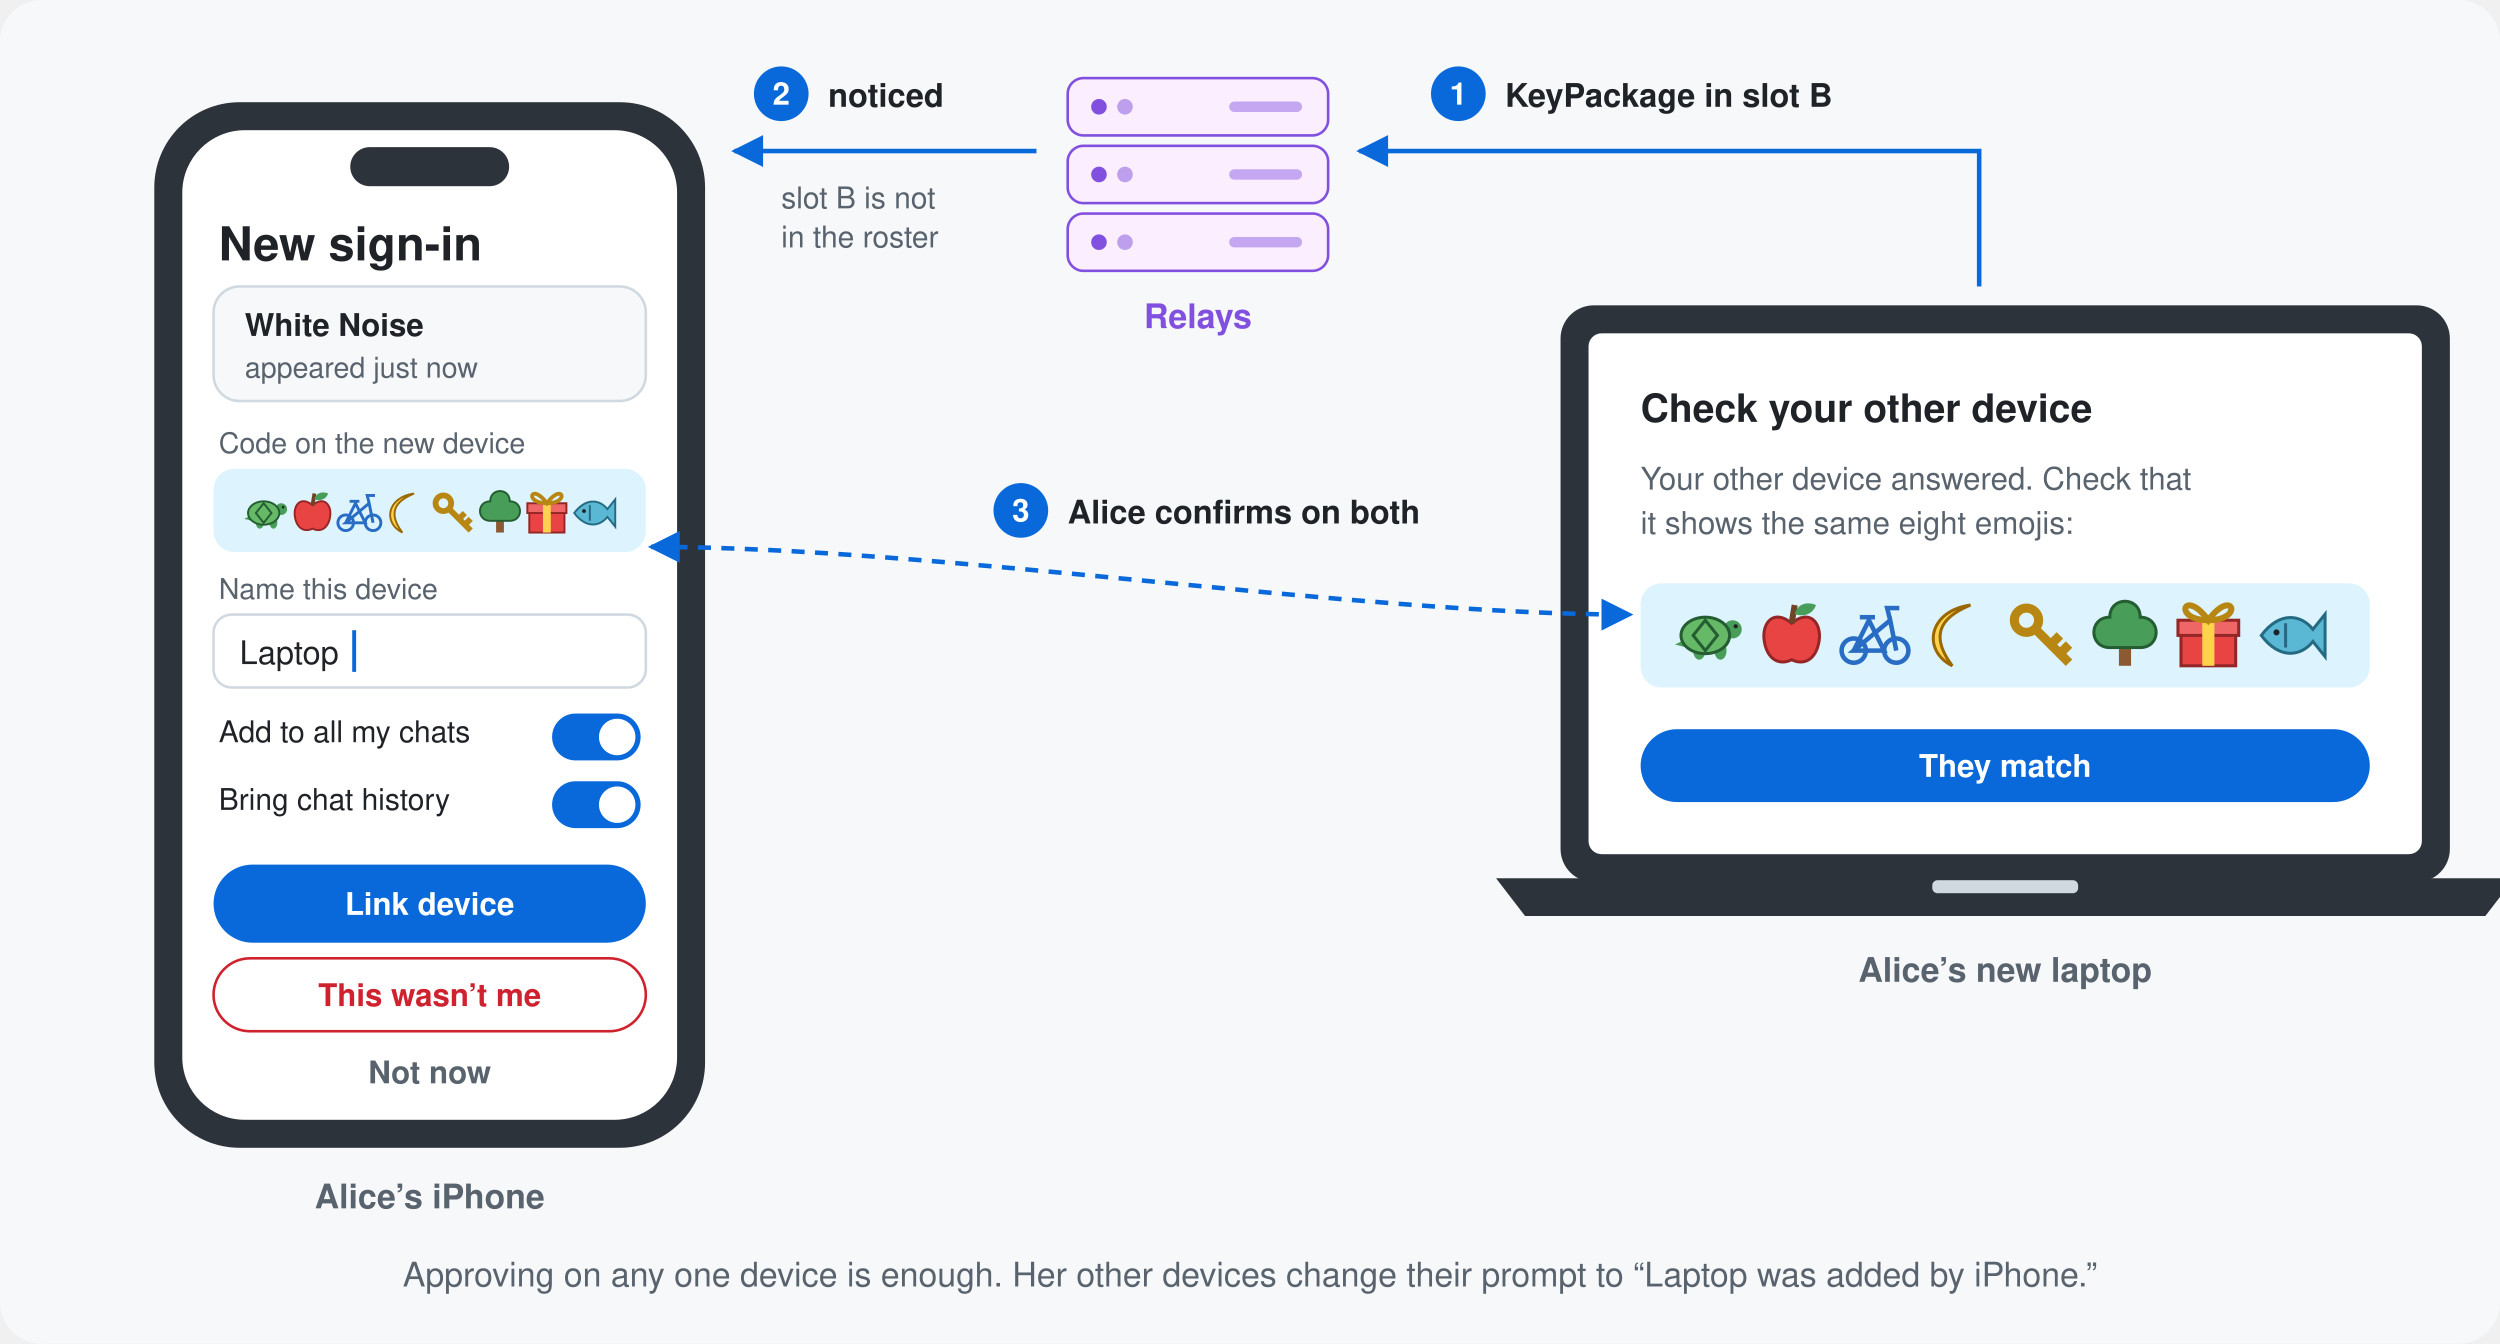
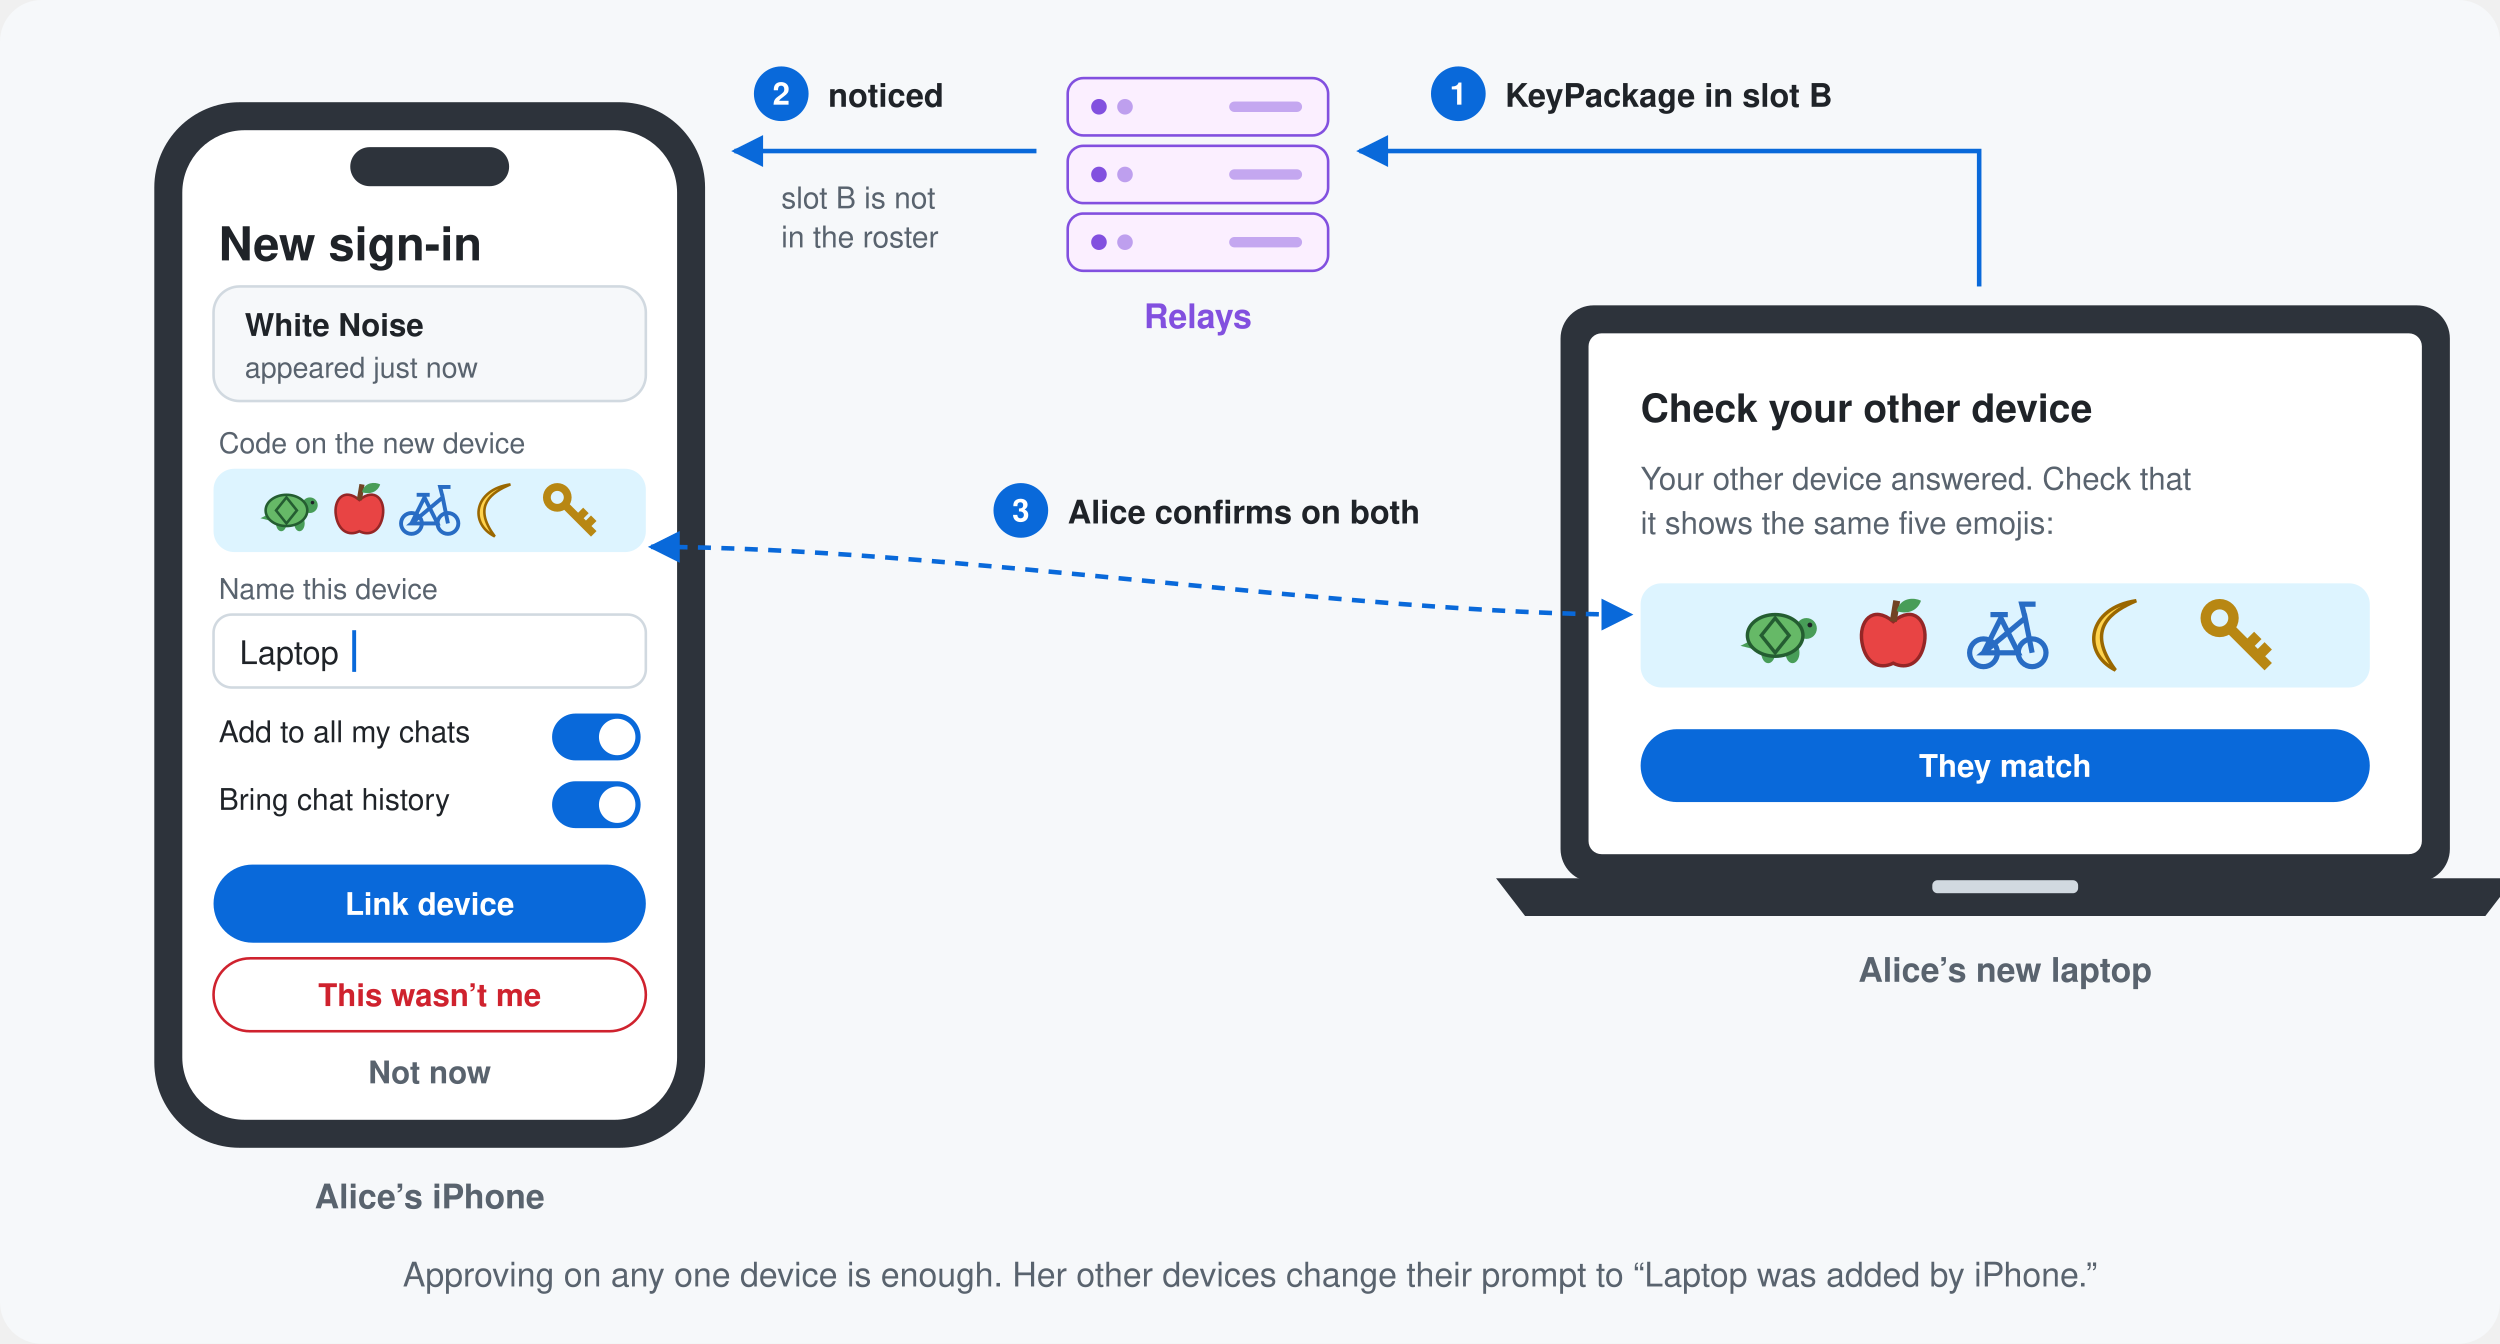
<svg xmlns="http://www.w3.org/2000/svg" viewBox="0 0 960 516" width="960" height="516" role="img" aria-labelledby="title desc">
  <style>
text{font-family:-apple-system, BlinkMacSystemFont, 'Segoe UI', Helvetica, Arial, sans-serif}
.bg{fill:#f6f8fa}
.t{fill:#1f2328} .m{fill:#59636e} .a{fill:#0969da} .d{fill:#cf222e}
.g{fill:#1a7f37} .y{fill:#9a6700} .r{fill:#8250df} .f{fill:#afb8c1}
.frame{fill:#2d333b;stroke:#2d333b} .scr{fill:#ffffff}
.card{fill:#f6f8fa;stroke:#d1d9e0} .cardf{fill:#ffffff;stroke:#d1d9e0}
.ln{fill:none;stroke:#d1d9e0} .lnf{fill:#d1d9e0}
.btn{fill:#0969da} .btn2{fill:#ffffff;stroke:#d1d9e0} .btnd{fill:#ffffff;stroke:#cf222e}
.ta{fill:#ddf4ff} .td{fill:#ffebe9} .tg{fill:#dafbe1} .ty{fill:#fff8c5} .tr{fill:#fbefff}
.sa{stroke:#0969da} .sd{stroke:#cf222e} .sg{stroke:#1a7f37} .sy{stroke:#9a6700}
.sr{stroke:#8250df} .sm{stroke:#59636e} .sf{stroke:#afb8c1} .sl{stroke:#d1d9e0}
.arr{fill:none;stroke-width:1.75} .dash{stroke-dasharray:5 4}
.grp{fill:#ddf4ff;stroke:#0969da;stroke-dasharray:6 4;fill-opacity:.45}
.grpx{fill:none;stroke:#afb8c1;stroke-dasharray:6 4}
@media (prefers-color-scheme: dark){
.bg{fill:#151b23}
.t{fill:#e6edf3} .m{fill:#9198a1} .a{fill:#4493f8} .d{fill:#f85149}
.g{fill:#3fb950} .y{fill:#d29922} .r{fill:#ab7df8} .f{fill:#484f58}
.frame{fill:#2f3742;stroke:#4a535e} .scr{fill:#0d1117}
.card{fill:#151b23;stroke:#3d444d} .cardf{fill:#0d1117;stroke:#3d444d}
.ln{fill:none;stroke:#3d444d} .lnf{fill:#3d444d}
.btn{fill:#1f6feb} .btn2{fill:#0d1117;stroke:#3d444d} .btnd{fill:#0d1117;stroke:#f85149}
.ta{fill:#12294a} .td{fill:#3c1618} .tg{fill:#12261e} .ty{fill:#2e2610} .tr{fill:#2a1d45}
.sa{stroke:#4493f8} .sd{stroke:#f85149} .sg{stroke:#3fb950} .sy{stroke:#d29922}
.sr{stroke:#ab7df8} .sm{stroke:#9198a1} .sf{stroke:#484f58} .sl{stroke:#3d444d}
.arr{fill:none;stroke-width:1.75} .dash{stroke-dasharray:5 4}
.grp{fill:#12294a;stroke:#4493f8;stroke-dasharray:6 4;fill-opacity:.45}
.grpx{fill:none;stroke:#484f58;stroke-dasharray:6 4}
}
</style>
  <defs>
    <symbol id="emoji-turtle" viewBox="0 0 24 24">
      <g fill="#489d58">
        <ellipse cx="9" cy="17" rx="2" ry="3" />
        <ellipse cx="16" cy="17" rx="2" ry="3" />
        <circle cx="20" cy="10" r="3" />
        <path d="M5 13 1 15 5 16Z" />
      </g>
      <ellipse cx="11" cy="12" rx="8" ry="6" fill="#66b967" stroke="#245d31" />
      <path d="m11 7 4 5-4 5-4-5Z" fill="none" stroke="#245d31" />
      <circle cx="21" cy="9" r=".7" fill="#1f2328" />
    </symbol>
    <symbol id="emoji-apple" viewBox="0 0 24 24">
      <path d="M12 8C6 3 2 8 3 14c1 6 5 8 9 6 4 2 8 0 9-6 1-6-3-11-9-6Z" fill="#e84444" stroke="#952626" />
      <path d="m12 8 1-6" stroke="#714324" stroke-width="2" />
      <path d="M13 5c1-4 5-4 7-3-1 3-4 4-7 3" fill="#489d58" />
    </symbol>
    <symbol id="emoji-bike" viewBox="0 0 24 24">
      <g fill="none" stroke="#286cc4" stroke-width="1.5">
        <circle cx="5" cy="17" r="4" />
        <circle cx="19" cy="17" r="4" />
        <path d="m5 17 5-10 5 10H5l12-10 2 10M17 7l-1-4h4M7 6h5" />
      </g>
    </symbol>
    <symbol id="emoji-moon" viewBox="0 0 24 24">
      <path d="M16 2C2 4 0 17 10 22 1 10 9 5 16 2Z" fill="#ffd34d" stroke="#9a6700" />
    </symbol>
    <symbol id="emoji-key" viewBox="0 0 24 24">
      <g fill="none" stroke="#b88713" stroke-width="3">
        <circle cx="7" cy="7" r="4" />
        <path d="m10 10 11 11m-6-6 3-3m0 6 3-3" />
      </g>
    </symbol>
-     <symbol id="emoji-tree" viewBox="0 0 24 24">
-       <path d="M10 11h4v11h-4Z" fill="#8b5a32" />
-       <path d="M7 16c-7 0-7-10 0-10 0-7 10-7 10 0 7 0 7 10 0 10Z" fill="#489d58" stroke="#245d31" />
-     </symbol>
-     <symbol id="emoji-gift" viewBox="0 0 24 24">
-       <path d="M3 9h18v13H3Z" fill="#e84444" stroke="#952626" />
-       <path d="M2 7h20v5H2Z" fill="#ee6666" stroke="#952626" />
-       <path d="M10 7h4v15h-4Z" fill="#ffd34d" />
-       <path d="M12 7C0 7 4-4 12 7c8-11 12 0 0 0Z" fill="none" stroke="#b88713" stroke-width="2" />
-     </symbol>
-     <symbol id="emoji-fish" viewBox="0 0 24 24">
-       <path d="M2 12C8 4 15 5 19 10l4-5v14l-4-5C15 19 8 20 2 12Z" fill="#5bb8d4" stroke="#246a82" />
-       <circle cx="7" cy="11" r="1" fill="#1f2328" />
-       <path d="M10 8v8" stroke="#246a82" />
-     </symbol>
    <marker id="ha" viewBox="0 0 10 10" refX="9" refY="5" markerWidth="7" markerHeight="7" orient="auto-start-reverse">
      <path d="M0,0 L10,5 L0,10 z" class="a" />
    </marker>
    <marker id="hm" viewBox="0 0 10 10" refX="9" refY="5" markerWidth="7" markerHeight="7" orient="auto-start-reverse">
      <path d="M0,0 L10,5 L0,10 z" class="m" />
    </marker>
    <marker id="hd" viewBox="0 0 10 10" refX="9" refY="5" markerWidth="7" markerHeight="7" orient="auto-start-reverse">
      <path d="M0,0 L10,5 L0,10 z" class="d" />
    </marker>
    <marker id="hr" viewBox="0 0 10 10" refX="9" refY="5" markerWidth="7" markerHeight="7" orient="auto-start-reverse">
      <path d="M0,0 L10,5 L0,10 z" class="r" />
    </marker>
    <marker id="hg" viewBox="0 0 10 10" refX="9" refY="5" markerWidth="7" markerHeight="7" orient="auto-start-reverse">
      <path d="M0,0 L10,5 L0,10 z" class="g" />
    </marker>
    <marker id="hf" viewBox="0 0 10 10" refX="9" refY="5" markerWidth="7" markerHeight="7" orient="auto-start-reverse">
      <path d="M0,0 L10,5 L0,10 z" class="f" />
    </marker>
  </defs>
  <rect class="bg" x="0" y="0" width="960" height="516" rx="16" />
  <g transform="translate(60,40)">
    <rect x="0" y="0" width="210" height="400" rx="32" class="frame" stroke-width="1.5" />
    <rect x="10" y="10" width="190" height="380" rx="24" class="scr" />
    <rect x="75.0" y="17" width="60" height="14" rx="7" class="frame" />
    <g transform="translate(10,10)">
      <text x="14" y="50" class="t" font-size="18" font-weight="700">New sign-in</text>
      <rect x="12" y="60" width="166" height="44" rx="10" class="card" />
      <text x="24" y="79" class="t" font-size="12" font-weight="600">White Noise</text>
      <text x="24" y="95" class="m" font-size="11">appeared just now</text>
      <text x="14" y="124" class="m" font-size="11">Code on the new device</text>
      <rect x="12" y="130" width="166" height="32" rx="8" class="ta" />
-       <g role="img" aria-label="Eight emojis in order: turtle, apple, bicycle, moon, key, tree, gift, fish">
-         <use href="#emoji-turtle" x="23" y="138" width="18" height="18" />
-         <use href="#emoji-apple" x="41" y="138" width="18" height="18" />
-         <use href="#emoji-bike" x="59" y="138" width="18" height="18" />
-         <use href="#emoji-moon" x="77" y="138" width="18" height="18" />
-         <use href="#emoji-key" x="95" y="138" width="18" height="18" />
-         <use href="#emoji-tree" x="113" y="138" width="18" height="18" />
-         <use href="#emoji-gift" x="131" y="138" width="18" height="18" />
-         <use href="#emoji-fish" x="149" y="138" width="18" height="18" />
+       <g role="img" aria-label="Five emojis in order: turtle, apple, bicycle, moon, key">
+         <use href="#emoji-turtle" x="29" y="134" width="24" height="24" />
+         <use href="#emoji-apple" x="56" y="134" width="24" height="24" />
+         <use href="#emoji-bike" x="83" y="134" width="24" height="24" />
+         <use href="#emoji-moon" x="110" y="134" width="24" height="24" />
+         <use href="#emoji-key" x="137" y="134" width="24" height="24" />
      </g>
      <text x="14" y="180" class="m" font-size="11">Name this device</text>
      <rect x="12" y="186" width="166" height="28" rx="7" class="cardf" />
      <text x="22" y="205" class="t" font-size="12.5">Laptop</text>
      <line x1="66" x2="66" y1="192" y2="208" class="sa" stroke-width="1.5" />
      <text x="14" y="235" class="t" font-size="11.5">Add to all my chats</text>
      <rect x="142" y="224" width="34" height="18" rx="9" class="btn" />
      <circle cx="167" cy="233" r="7" fill="#ffffff" />
      <text x="14" y="261" class="t" font-size="11.5">Bring chat history</text>
      <rect x="142" y="250" width="34" height="18" rx="9" class="btn" />
      <circle cx="167" cy="259" r="7" fill="#ffffff" />
      <rect x="12" y="282" width="166" height="30" rx="15.0" class="btn" />
      <text x="95.0" y="301.32" font-size="12" font-weight="600" text-anchor="middle" class="" fill="#ffffff">Link device</text>
      <rect x="12" y="318" width="166" height="28" rx="14.0" class="btnd" />
      <text x="95.0" y="336.32" font-size="12" font-weight="600" text-anchor="middle" class="d">This wasn’t me</text>
      <text x="95" y="366" class="m" font-size="12" font-weight="600" text-anchor="middle">Not now</text>
    </g>
  </g>
  <text x="165.0" y="464" class="m" font-size="13" font-weight="600" text-anchor="middle">Alice’s iPhone</text>
  <g transform="translate(600,118)">
    <rect x="0" y="0" width="340" height="220" rx="12" class="frame" stroke-width="1.5" />
    <rect x="10" y="10" width="320" height="200" rx="5" class="scr" />
    <g transform="translate(10,10)">
      <text x="20" y="34" class="t" font-size="15" font-weight="700">Check your other device</text>
      <text x="20" y="60" class="m" font-size="12">Your other device answered. Check that</text>
-       <text x="20" y="77" class="m" font-size="12">it shows the same eight emojis:</text>
+       <text x="20" y="77" class="m" font-size="12">it shows the same five emojis:</text>
      <rect x="20" y="96" width="280" height="40" rx="8" class="ta" />
-       <g role="img" aria-label="Eight emojis in order: turtle, apple, bicycle, moon, key, tree, gift, fish">
-         <use href="#emoji-turtle" x="32" y="102" width="28" height="28" />
-         <use href="#emoji-apple" x="64" y="102" width="28" height="28" />
-         <use href="#emoji-bike" x="96" y="102" width="28" height="28" />
-         <use href="#emoji-moon" x="128" y="102" width="28" height="28" />
-         <use href="#emoji-key" x="160" y="102" width="28" height="28" />
-         <use href="#emoji-tree" x="192" y="102" width="28" height="28" />
-         <use href="#emoji-gift" x="224" y="102" width="28" height="28" />
-         <use href="#emoji-fish" x="256" y="102" width="28" height="28" />
+       <g role="img" aria-label="Five emojis in order: turtle, apple, bicycle, moon, key">
+         <use href="#emoji-turtle" x="57" y="100" width="32" height="32" />
+         <use href="#emoji-apple" x="101" y="100" width="32" height="32" />
+         <use href="#emoji-bike" x="145" y="100" width="32" height="32" />
+         <use href="#emoji-moon" x="189" y="100" width="32" height="32" />
+         <use href="#emoji-key" x="233" y="100" width="32" height="32" />
      </g>
      <rect x="20" y="152" width="280" height="28" rx="14.0" class="btn" />
      <text x="160.0" y="170.32" font-size="12" font-weight="600" text-anchor="middle" fill="#ffffff">They match</text>
    </g>
    <path d="M-24,220 H364 l-10,13 H-14 z" class="frame" stroke-width="1.5" />
    <rect x="142.0" y="220" width="56" height="5" rx="2" class="lnf" />
  </g>
  <text x="770.0" y="377" class="m" font-size="13" font-weight="600" text-anchor="middle">Alice’s new laptop</text>
  <rect x="410" y="30" width="100" height="22" rx="6" class="tr" stroke-width="1.2" />
  <rect x="410" y="30" width="100" height="22" rx="6" class="sr" fill="none" />
  <circle cx="422" cy="41" r="3" class="r" />
  <circle cx="432" cy="41" r="3" class="r" fill-opacity=".5" />
  <rect x="472" y="39" width="28" height="4" rx="2" class="r" fill-opacity=".45" />
  <rect x="410" y="56" width="100" height="22" rx="6" class="tr" stroke-width="1.2" />
  <rect x="410" y="56" width="100" height="22" rx="6" class="sr" fill="none" />
  <circle cx="422" cy="67" r="3" class="r" />
  <circle cx="432" cy="67" r="3" class="r" fill-opacity=".5" />
  <rect x="472" y="65" width="28" height="4" rx="2" class="r" fill-opacity=".45" />
  <rect x="410" y="82" width="100" height="22" rx="6" class="tr" stroke-width="1.2" />
  <rect x="410" y="82" width="100" height="22" rx="6" class="sr" fill="none" />
  <circle cx="422" cy="93" r="3" class="r" />
  <circle cx="432" cy="93" r="3" class="r" fill-opacity=".5" />
  <rect x="472" y="91" width="28" height="4" rx="2" class="r" fill-opacity=".45" />
  <text x="460.0" y="126" class="r" font-size="13" font-weight="700" text-anchor="middle">Relays</text>
  <path d="M760,110 V58 H522" class="arr sa" marker-end="url(#ha)" />
  <circle cx="560" cy="36" r="10.5" class="a" />
  <text x="560" y="40.2" font-size="12" font-weight="700" text-anchor="middle" fill="#ffffff">1</text>
  <text x="578" y="41" class="t" font-size="12.5" font-weight="600">KeyPackage in slot B</text>
  <path d="M398,58 H282" class="arr sa" marker-end="url(#ha)" />
  <circle cx="300" cy="36" r="10.5" class="a" />
  <text x="300" y="40.2" font-size="12" font-weight="700" text-anchor="middle" fill="#ffffff">2</text>
  <text x="318" y="41" class="t" font-size="12.5" font-weight="600">noticed</text>
  <text x="300" y="80" class="m" font-size="11.5">slot B is not</text>
  <text x="300" y="95" class="m" font-size="11.5">in the roster</text>
  <path d="M250,210 C360,210 520,236 626,236" class="arr sa dash" marker-start="url(#ha)" marker-end="url(#ha)" />
  <rect x="376" y="186" width="170" height="20" rx="6" class="bg" />
  <circle cx="392" cy="196" r="10.5" class="a" />
  <text x="392" y="200.2" font-size="12" font-weight="700" text-anchor="middle" fill="#ffffff">3</text>
  <text x="410" y="201" class="t" font-size="12.5" font-weight="600">Alice confirms on both</text>
  <text x="480" y="494" class="m" font-size="13" text-anchor="middle">Approving on any one device is enough. Her other devices change their prompt to “Laptop was added by iPhone.”</text>
</svg>
